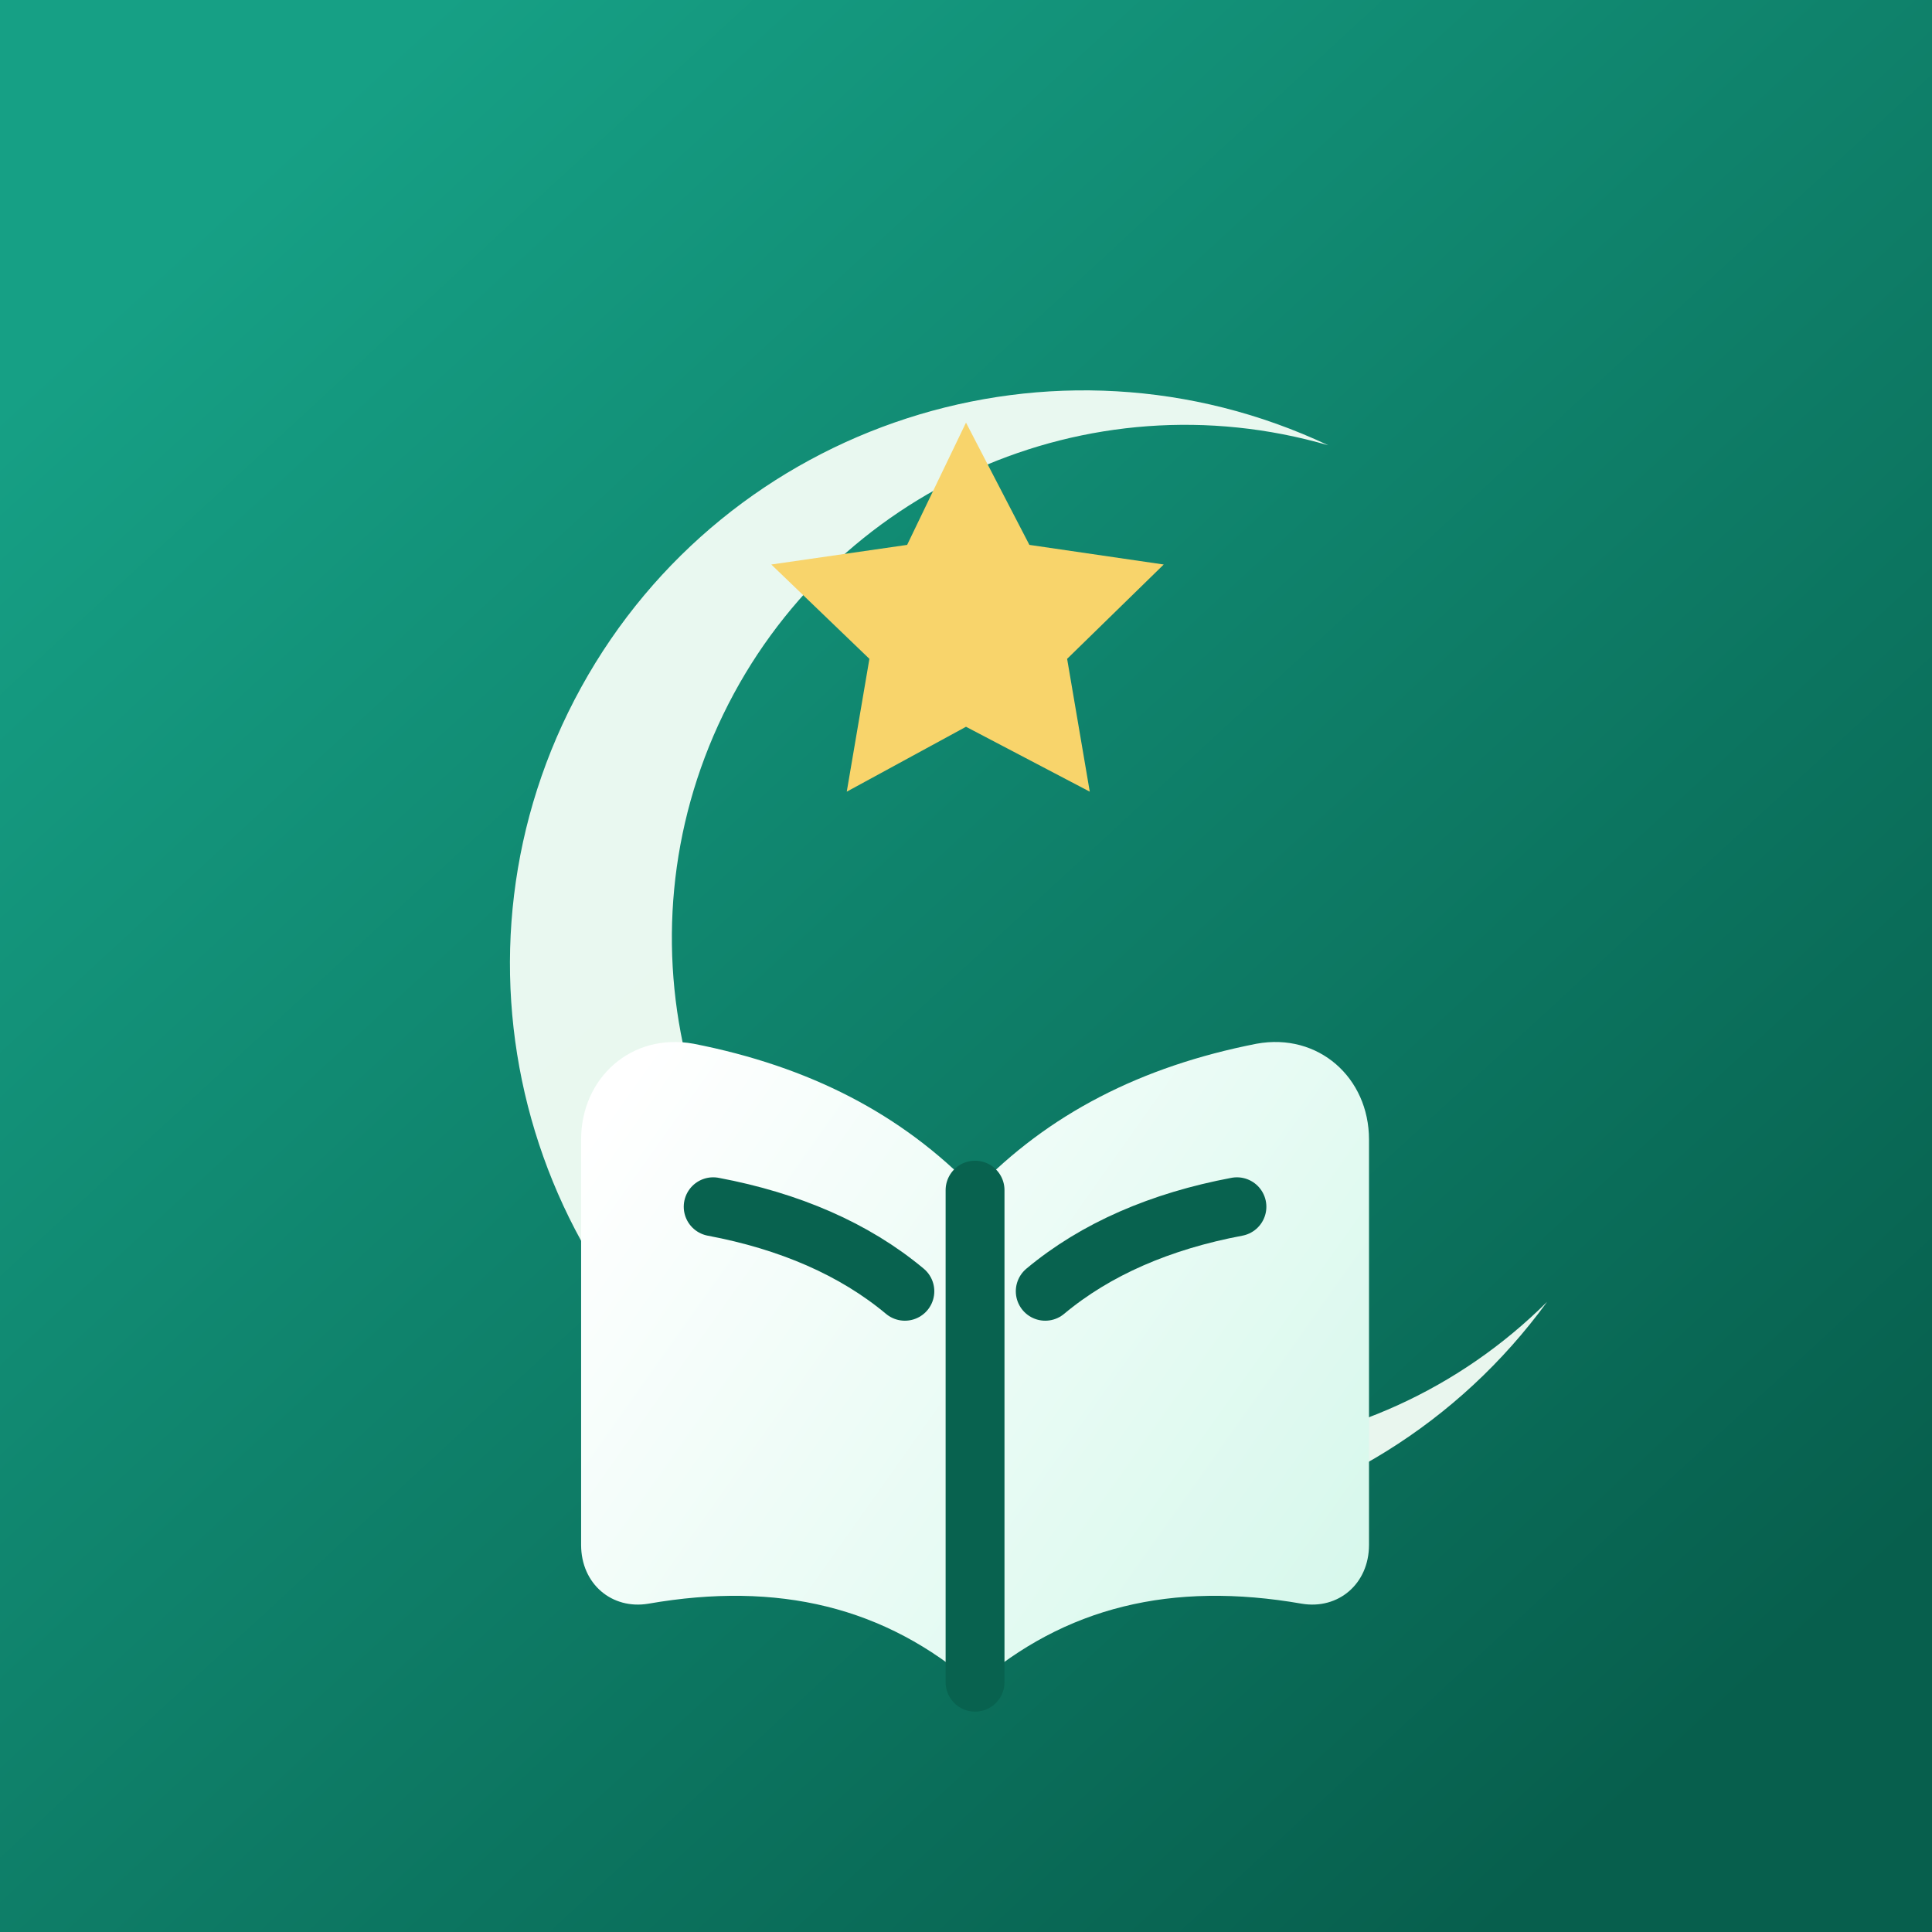
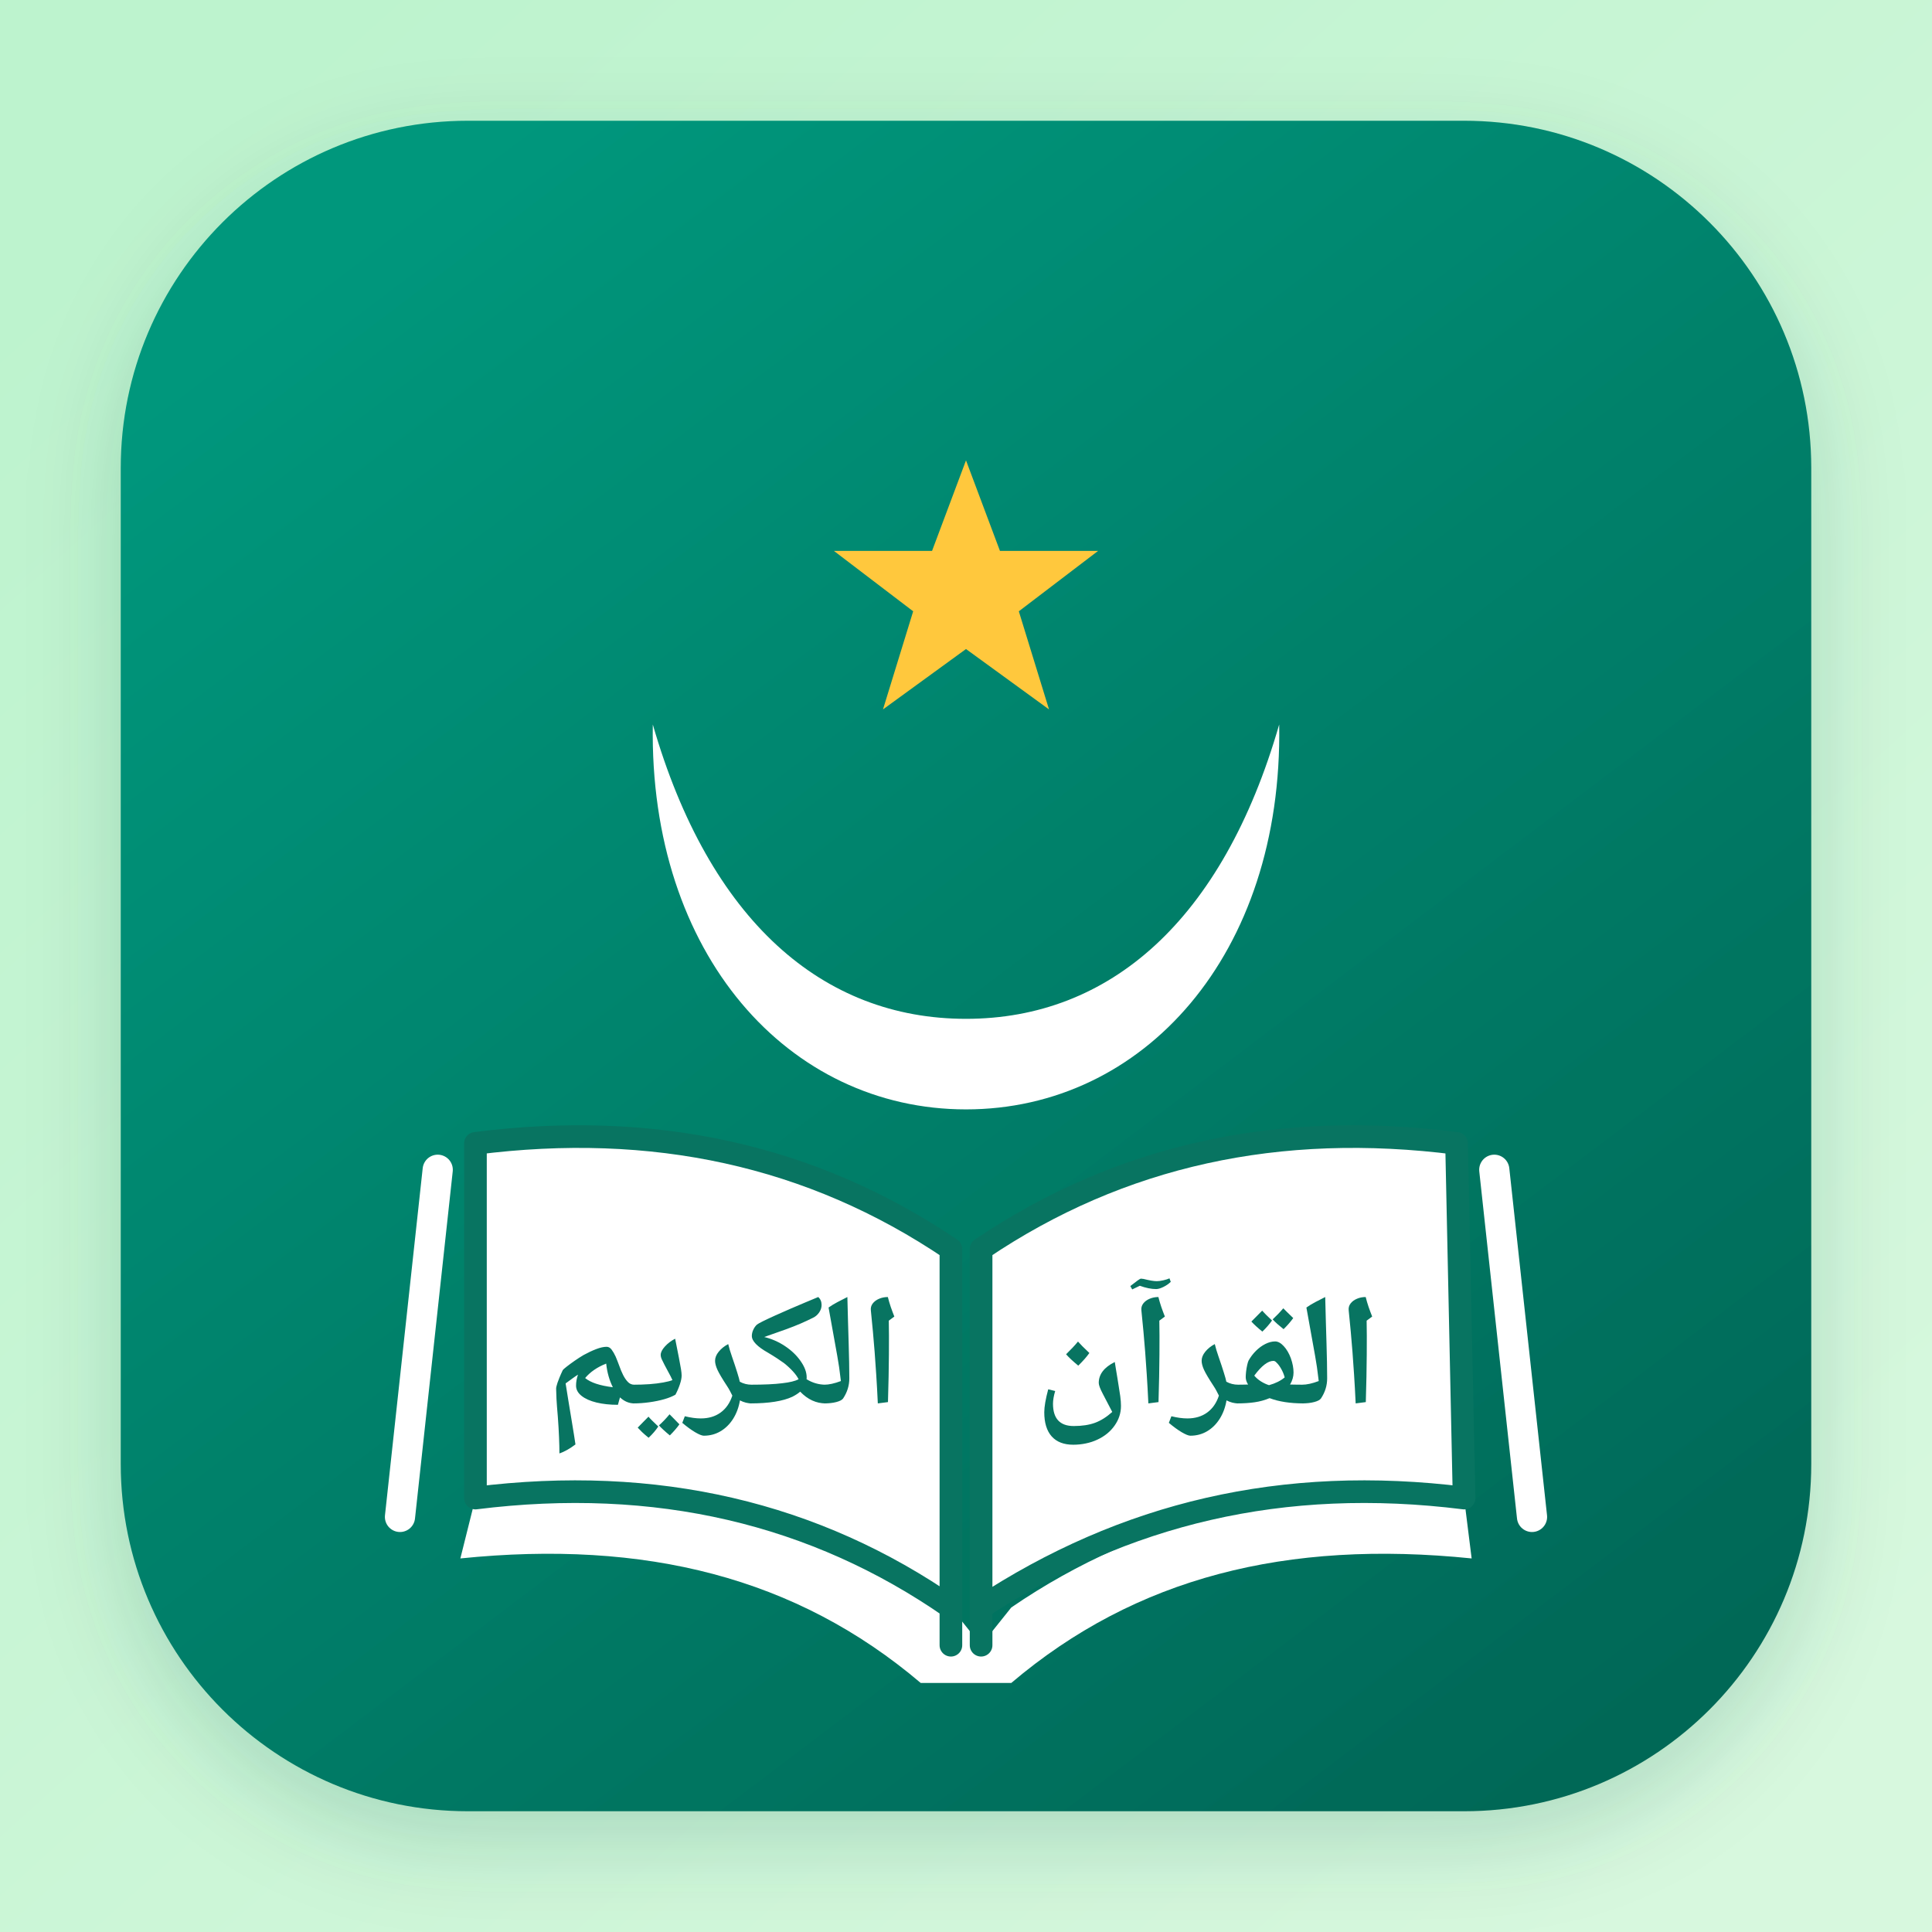
<svg xmlns="http://www.w3.org/2000/svg" viewBox="0 0 512 512" role="img" aria-label="Dakwah">
  <defs>
-     <linearGradient id="bg" x1="64" x2="448" y1="48" y2="464" gradientUnits="userSpaceOnUse">
-       <stop offset="0" stop-color="#16a085" />
-       <stop offset="1" stop-color="#075f4d" />
+     <linearGradient id="outer" x1="54" x2="458" y1="32" y2="480" gradientUnits="userSpaceOnUse">
+       <stop offset="0" stop-color="#bdf3ce" />
+       <stop offset="1" stop-color="#d7f8de" />
    </linearGradient>
-     <linearGradient id="page" x1="166" x2="358" y1="286" y2="422" gradientUnits="userSpaceOnUse">
-       <stop offset="0" stop-color="#ffffff" />
-       <stop offset="1" stop-color="#d7f8ec" />
+     <linearGradient id="inner" x1="104" x2="416" y1="56" y2="468" gradientUnits="userSpaceOnUse">
+       <stop offset="0" stop-color="#03977c" />
+       <stop offset="1" stop-color="#006857" />
    </linearGradient>
+     <filter id="soft-shadow" x="-8%" y="-8%" width="116%" height="116%" color-interpolation-filters="sRGB">
+       <feDropShadow dx="0" dy="8" stdDeviation="12" flood-color="#005447" flood-opacity=".18" />
+     </filter>
  </defs>
-   <rect width="512" height="512" fill="url(#bg)" />
-   <path d="M352 118A136 136 0 1 0 410 345 152 152 0 1 1 352 118Z" fill="#f7fff8" opacity=".94" />
-   <path d="M256 112 272.8 144.4l35.6 5.2-25.6 25 6 35.2-32.8-17.2-31.6 17.2 6-35.2-26-25 36-5.2L256 112Z" fill="#f8d46b" />
-   <path d="M154 302c0-16.4 13.4-28.4 29.8-25.4 30.6 6 55.2 18.6 74.6 38.8 19.4-20.2 44-32.8 74.6-38.8 16.4-3 29.8 9 29.8 25.4v107.4c0 10.4-8.2 17.2-17.8 15.6-34.4-6-62.8.8-86.6 21.6-23.8-20.8-52.2-27.6-86.6-21.6-9.6 1.6-17.8-5.2-17.8-15.6V302Z" fill="url(#page)" />
-   <path d="M258.4 315.4v130.4M189 319.8c20.2 3.8 37.4 11.2 50.8 22.4M327.8 319.8c-20.2 3.8-37.4 11.2-50.8 22.4" fill="none" stroke="#08624f" stroke-linecap="round" stroke-linejoin="round" stroke-width="15.6" />
+   <rect width="512" height="512" fill="url(#outer)" />
+   <rect x="32" y="32" width="448" height="448" rx="92" fill="url(#inner)" filter="url(#soft-shadow)" />
+   <path d="M256 122 265 146 291 146 270 162 278 188 256 172 234 188 242 162 221 146 247 146Z" fill="#ffc83d" />
+   <path d="M173 192c-1 61 36 102 83 102s84-41 83-102c-15 52-45 78-83 78s-68-26-83-78Z" fill="#fff" />
+   <path d="M126 303c47-6 89 3 126 28v95c-36-25-78-35-126-29Z" fill="#fff" />
+   <path d="M260 331c37-25 79-34 126-28l2 94c-48-6-90 4-128 29Z" fill="#fff" />
+   <path d="M126 397c49-5 91 5 126 29l8 10 8-10c35-24 77-34 120-29l2 16c-49-5-89 5-122 33h-24c-33-28-73-38-122-33Z" fill="#fff" />
+   <path d="M252 331v105M260 331v105M126 303c47-6 89 3 126 28v95c-36-25-78-35-126-29ZM260 331c37-25 79-34 126-28l2 94c-48-6-90 4-128 29Z" fill="none" stroke="#087461" stroke-linecap="round" stroke-linejoin="round" stroke-width="6" />
+   <path d="M116 310 106 402M396 310 406 402" fill="none" stroke="#fff" stroke-linecap="round" stroke-width="8" />
+   <text x="192" y="362" fill="#087461" direction="rtl" dominant-baseline="middle" font-family="Noto Naskh Arabic, Amiri, serif" font-size="42" font-weight="700" text-anchor="middle" unicode-bidi="plaintext">الكريم</text>
+   <text x="320" y="362" fill="#087461" direction="rtl" dominant-baseline="middle" font-family="Noto Naskh Arabic, Amiri, serif" font-size="42" font-weight="700" text-anchor="middle" unicode-bidi="plaintext">القرآن</text>
</svg>
